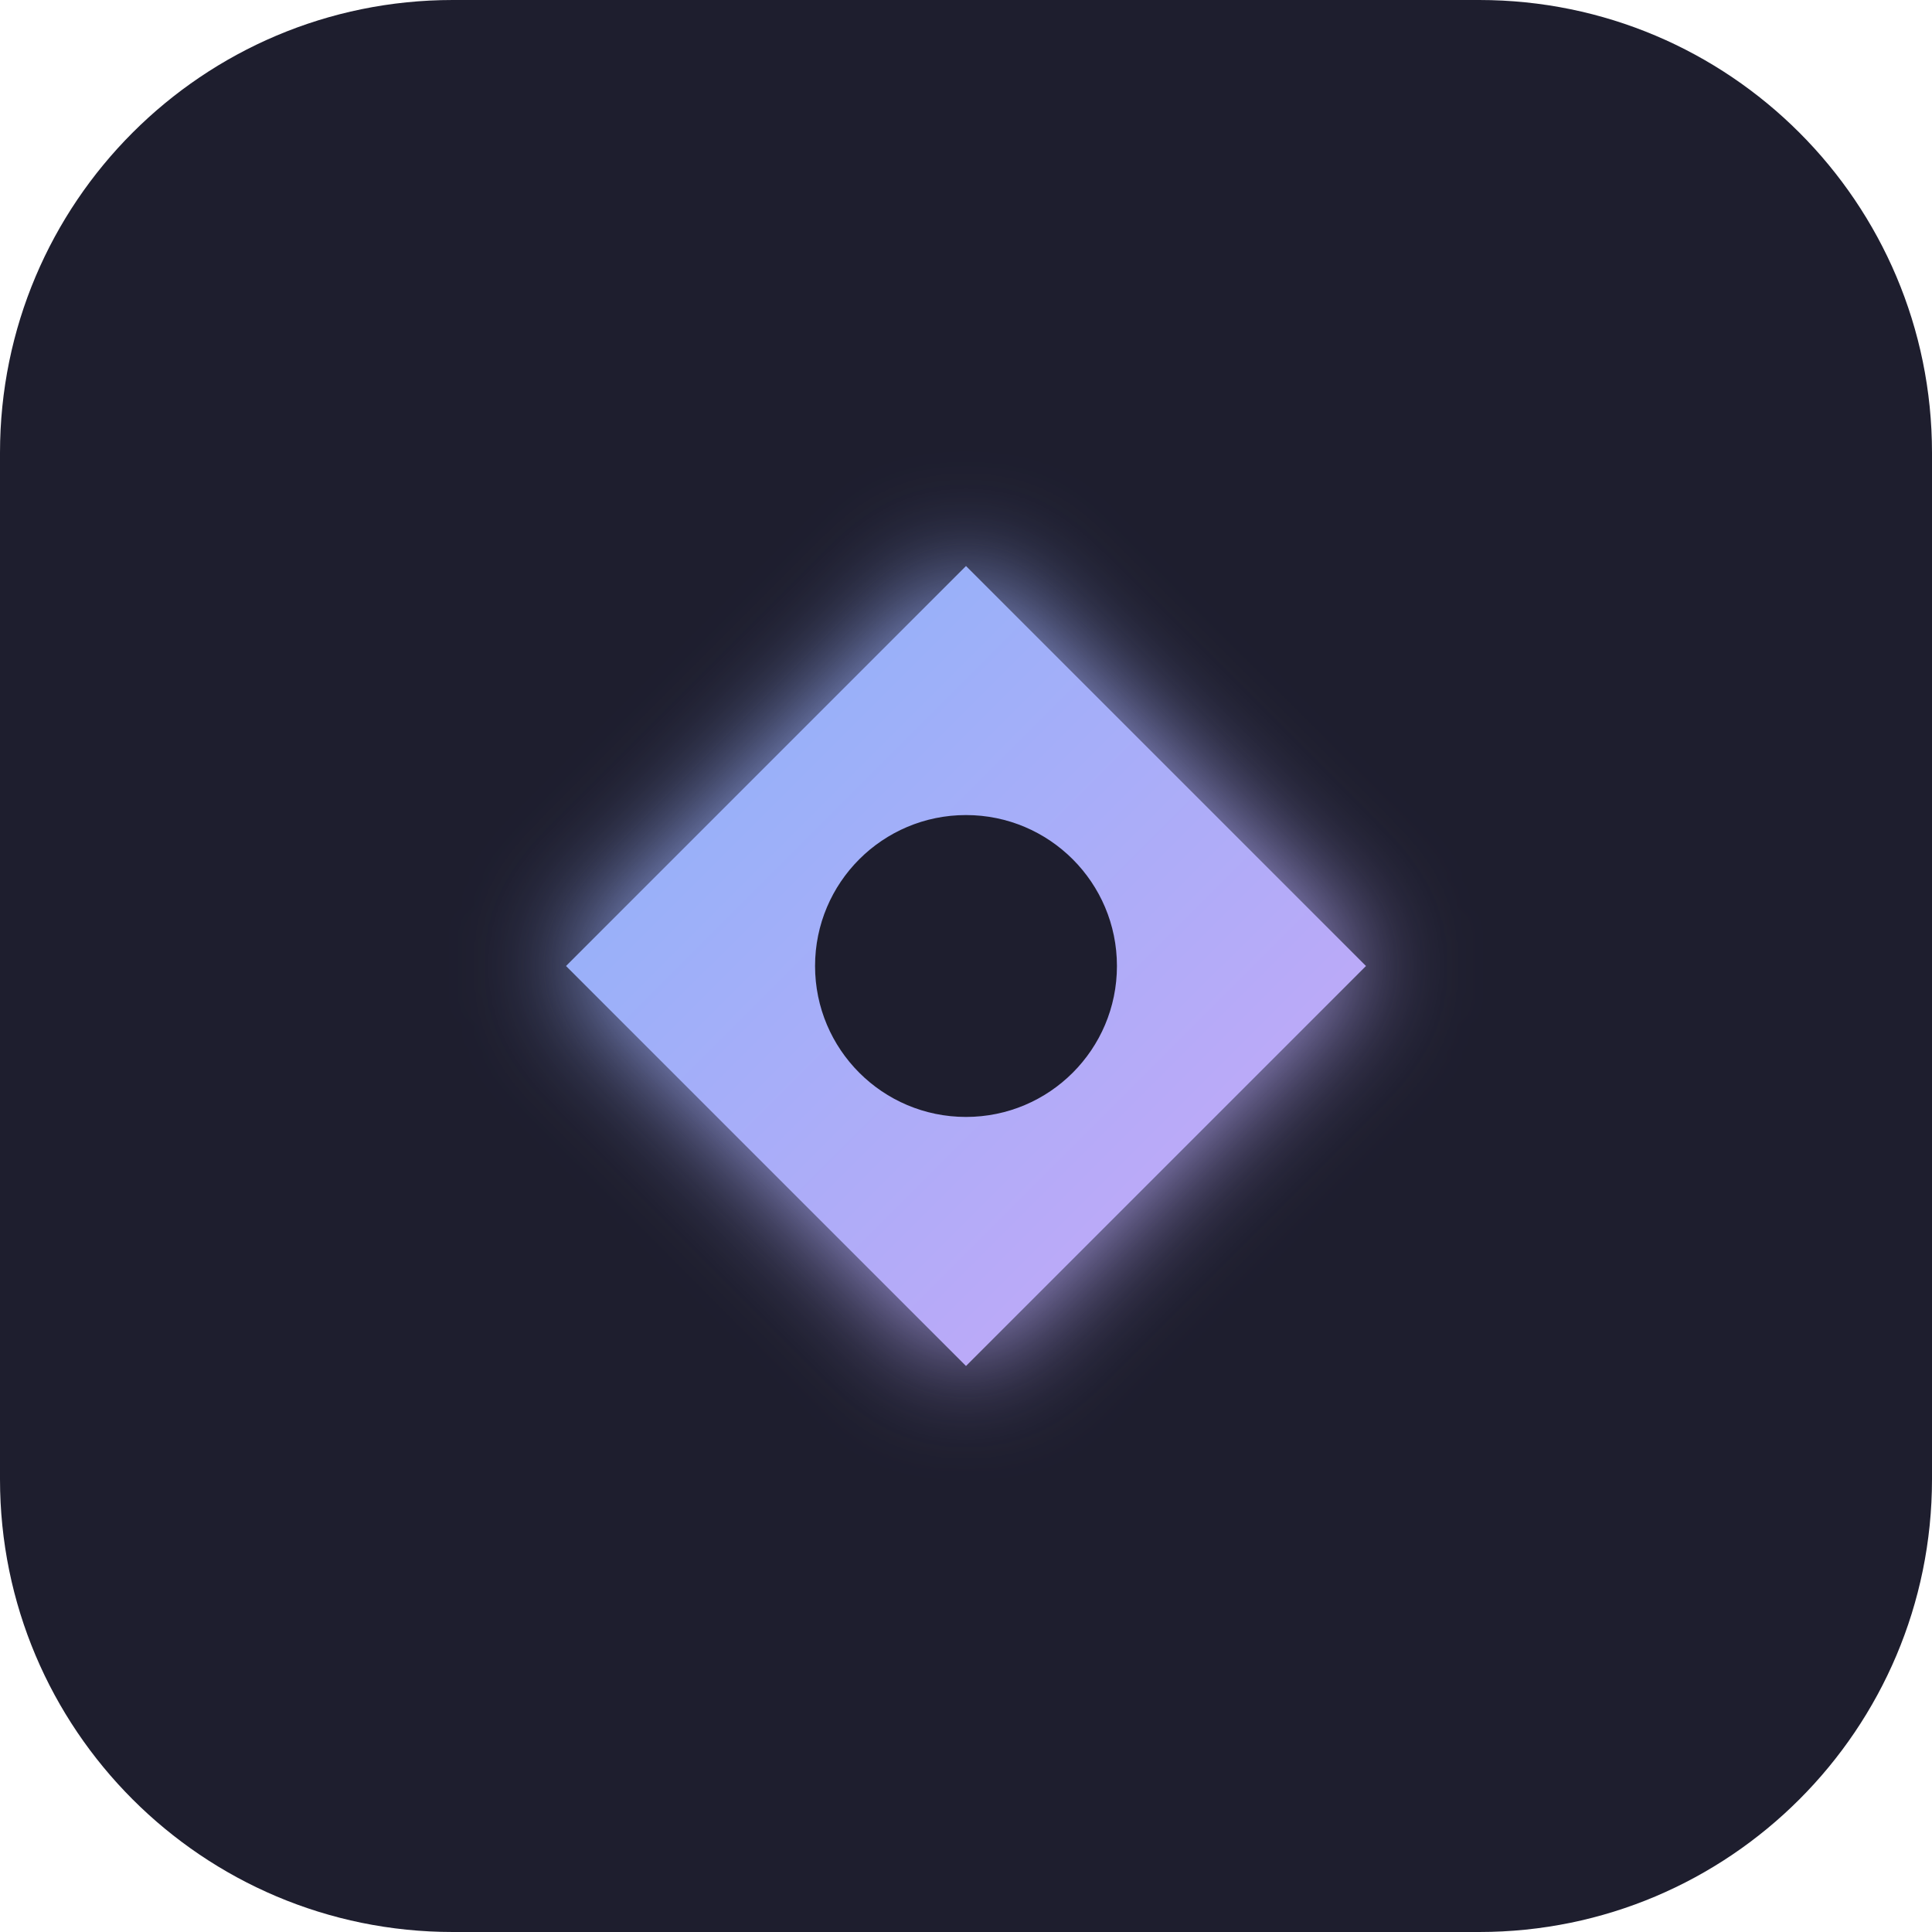
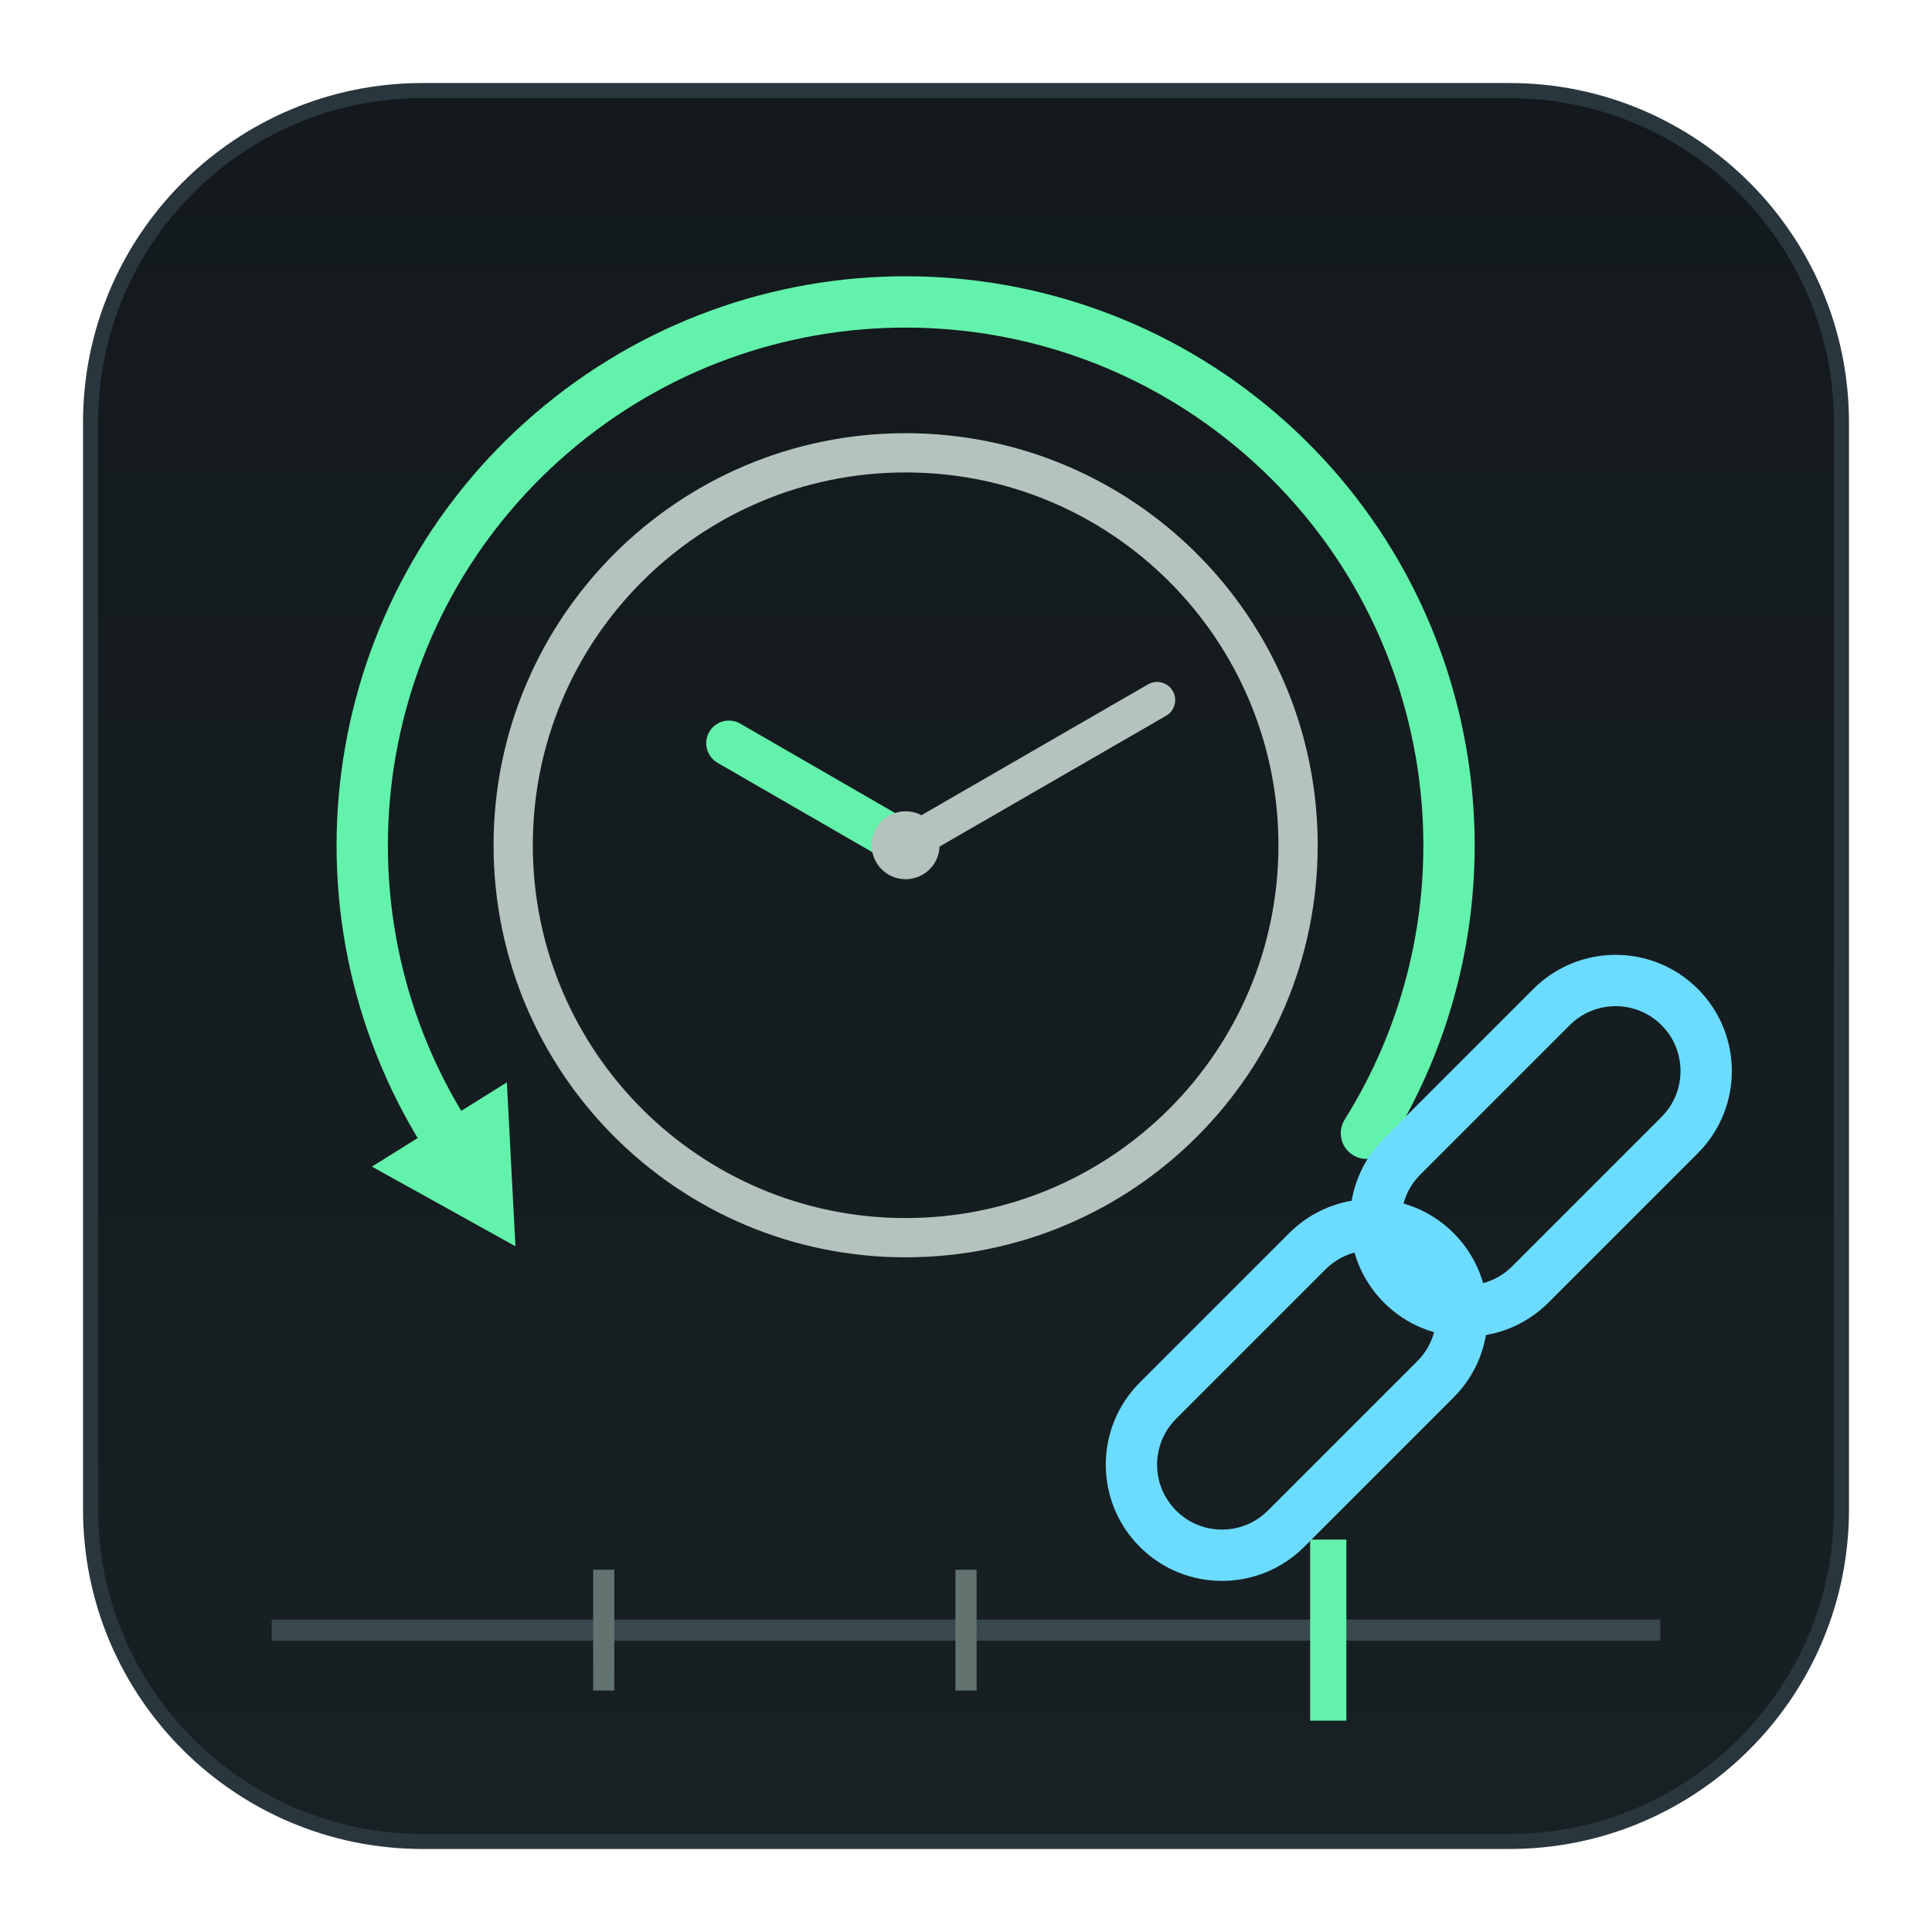
- <svg xmlns="http://www.w3.org/2000/svg" viewBox="0 0 512 512">
+ <svg xmlns="http://www.w3.org/2000/svg" viewBox="0 0 128 128" role="img" aria-label="Wayback Linker">
  <defs>
-     <linearGradient id="grad" x1="0%" y1="0%" x2="100%" y2="100%">
-       <stop offset="0%" style="stop-color:#89b4fa;stop-opacity:1" />
-       <stop offset="100%" style="stop-color:#cba6f7;stop-opacity:1" />
+     <linearGradient id="tile" x1="0" y1="0" x2="0" y2="1">
+       <stop offset="0" stop-color="#13191c" />
+       <stop offset="1" stop-color="#182024" />
    </linearGradient>
-     <filter id="glow" x="-20%" y="-20%" width="140%" height="140%">
-       <feGaussianBlur stdDeviation="15" result="blur" />
-       <feComposite in="SourceGraphic" in2="blur" operator="over" />
-     </filter>
+     <clipPath id="sq">
+       <rect x="6" y="6" width="116" height="116" rx="22" />
+     </clipPath>
  </defs>
-   <rect width="512" height="512" rx="120" fill="#1e1e2e" />
-   <path d="M150 256 L256 150 L362 256 L256 362 Z" fill="url(#grad)" filter="url(#glow)" />
-   <circle cx="256" cy="256" r="40" fill="#1e1e2e" />
+   <g clip-path="url(#sq)">
+     <rect x="6" y="6" width="116" height="116" fill="url(#tile)" />
+     <circle cx="60" cy="56" r="26" fill="none" stroke="#b4c3bd" stroke-width="2.6" />
+     <line x1="60" y1="56" x2="48.29" y2="49.24" stroke="#63f2ab" stroke-width="3" stroke-linecap="round" />
+     <line x1="60" y1="56" x2="76.66" y2="46.38" stroke="#b4c3bd" stroke-width="2.4" stroke-linecap="round" />
+     <circle cx="60" cy="56" r="2.25" fill="#b4c3bd" />
+     <path d="M90.53,75.08 A36,36 0 1 0 29.47,75.08" fill="none" stroke="#63f2ab" stroke-width="3.4" stroke-linecap="round" />
+     <path d="M34.15,82.57 L24.64,77.29 L33.58,71.71 Z" fill="#63f2ab" />
+     <g transform="rotate(-45 94 84)" stroke="#6bdcff" stroke-width="3.4" fill="none">
+       <rect x="69.56" y="78" width="26" height="12" rx="6" />
+       <rect x="92.44" y="78" width="26" height="12" rx="6" />
+     </g>
+     <line x1="18" y1="108" x2="110" y2="108" stroke="#39484f" stroke-width="1.4" />
+     <line x1="88" y1="102" x2="88" y2="114" stroke="#63f2ab" stroke-width="2.4" />
+     <line x1="40" y1="104" x2="40" y2="112" stroke="#63736f" stroke-width="1.4" />
+     <line x1="64" y1="104" x2="64" y2="112" stroke="#63736f" stroke-width="1.4" />
+   </g>
+   <rect x="6" y="6" width="116" height="116" rx="22" fill="none" stroke="#2a363d" stroke-width="1" />
</svg>
